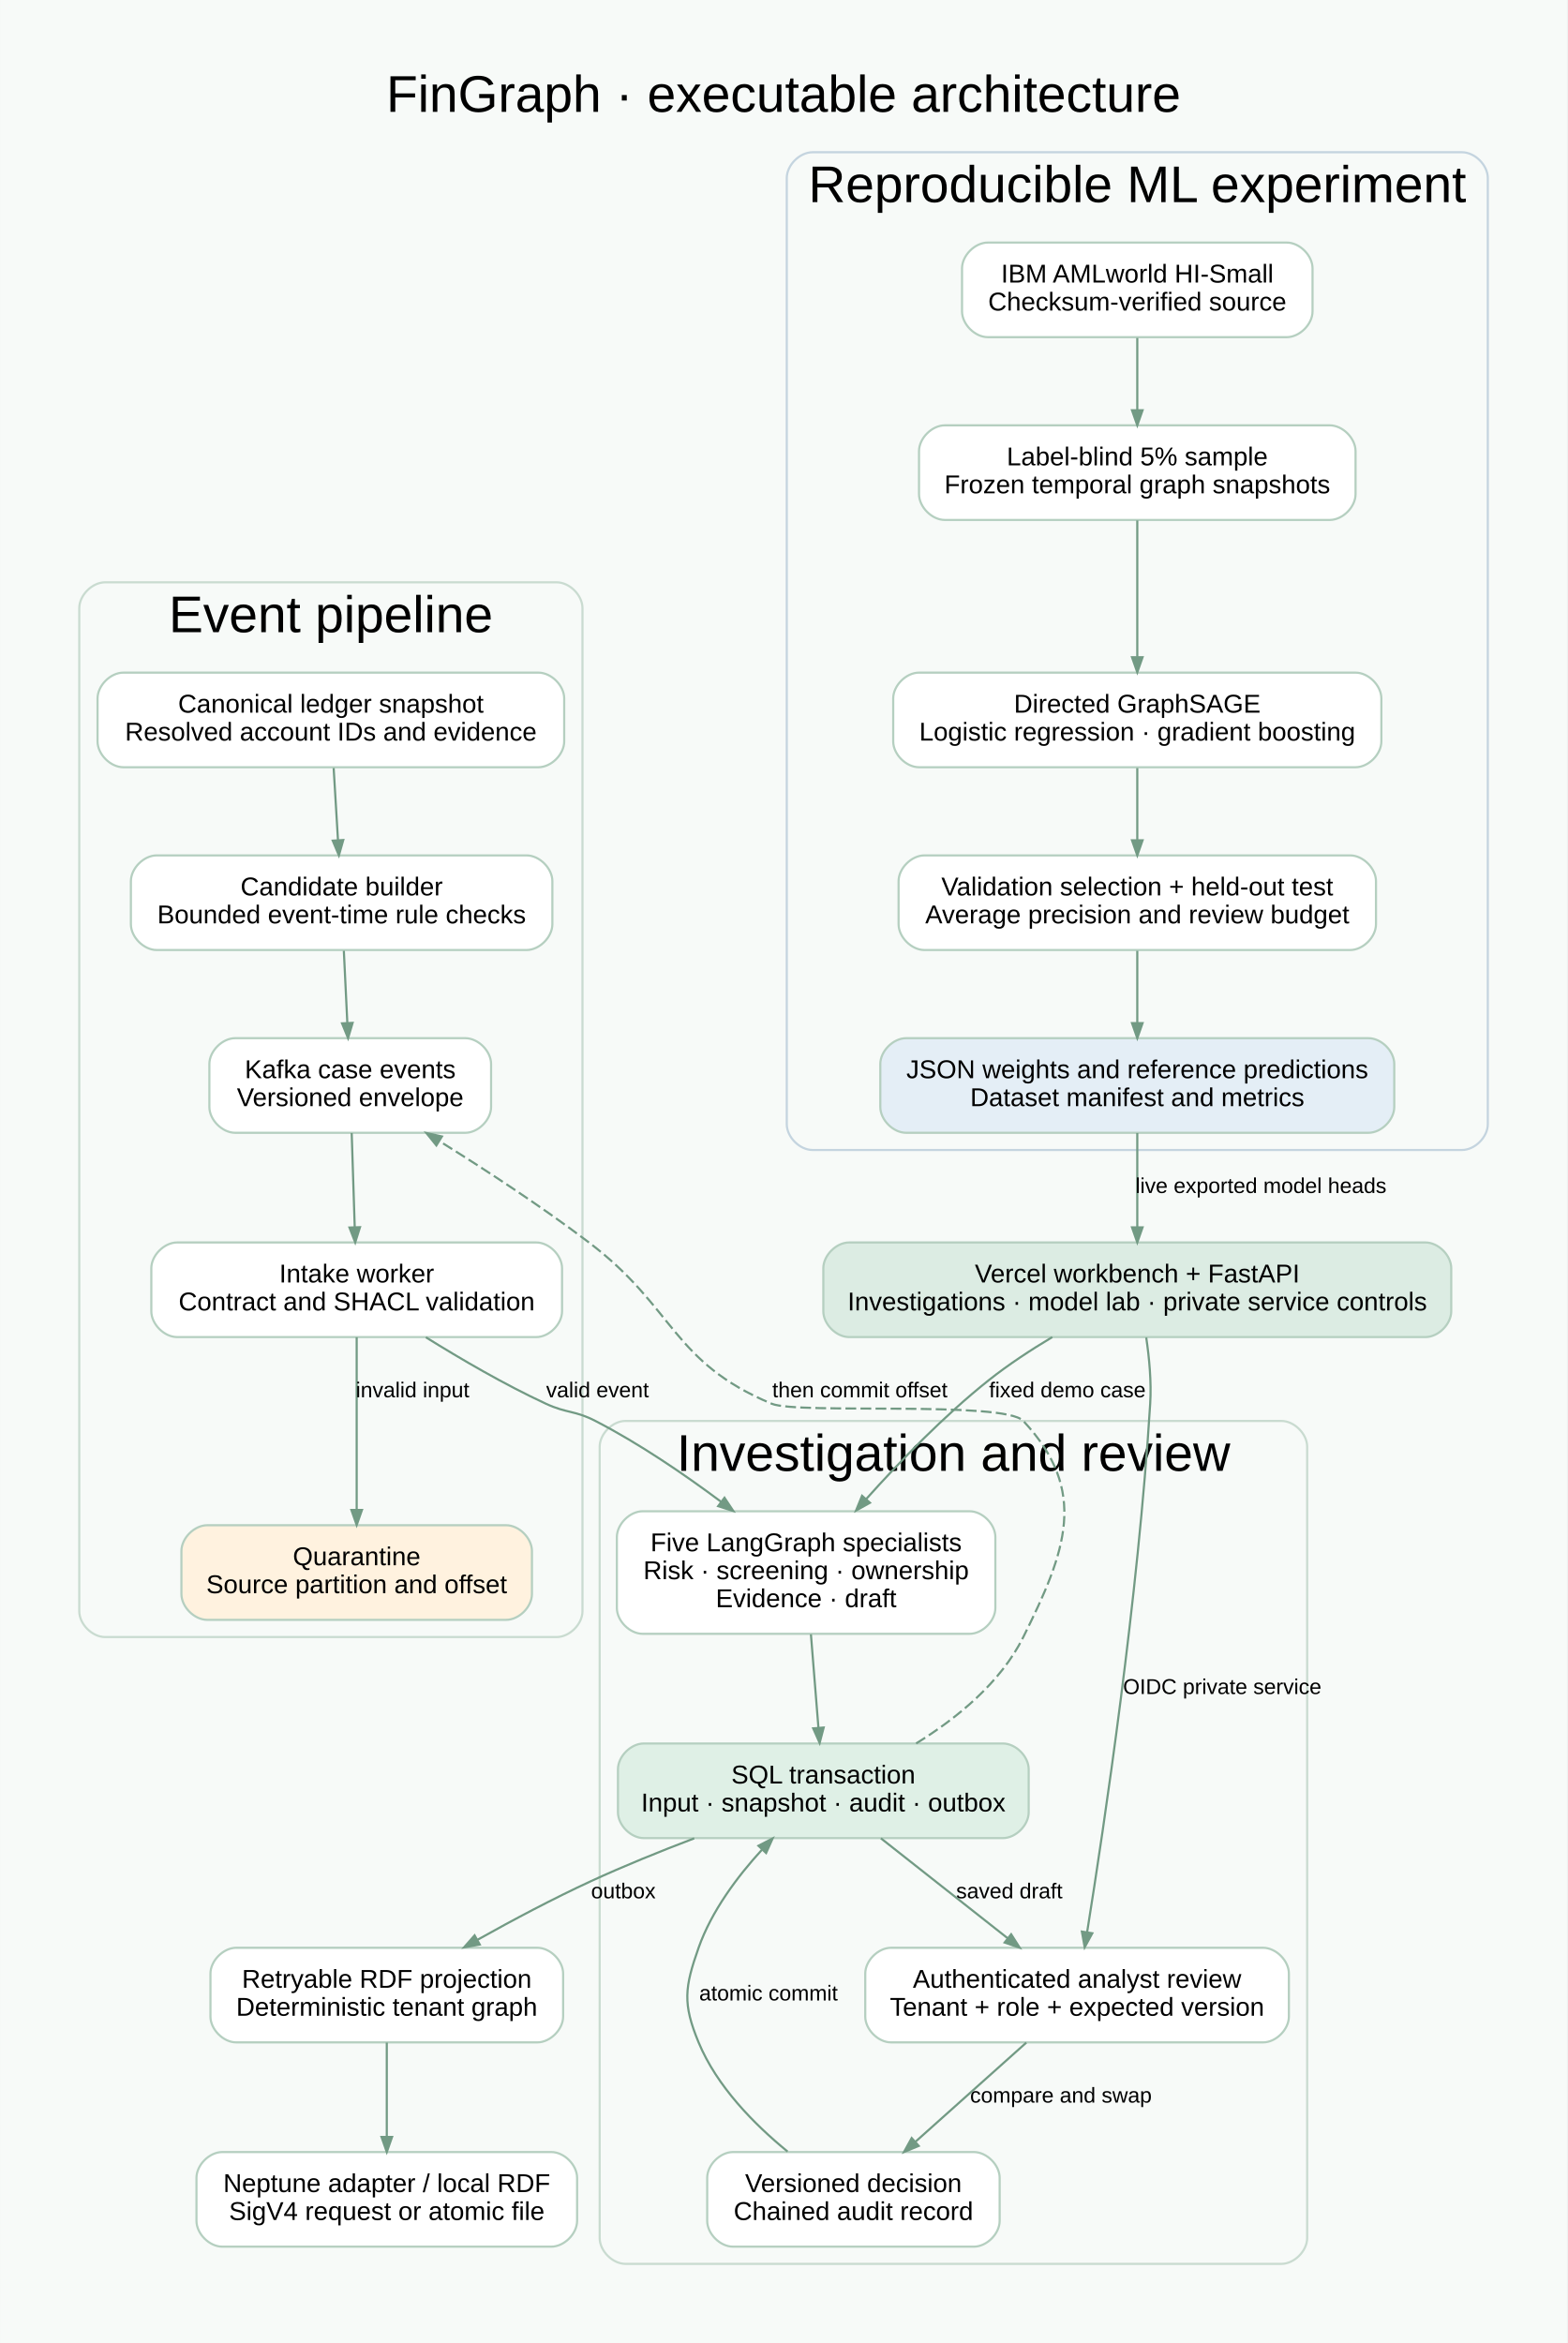
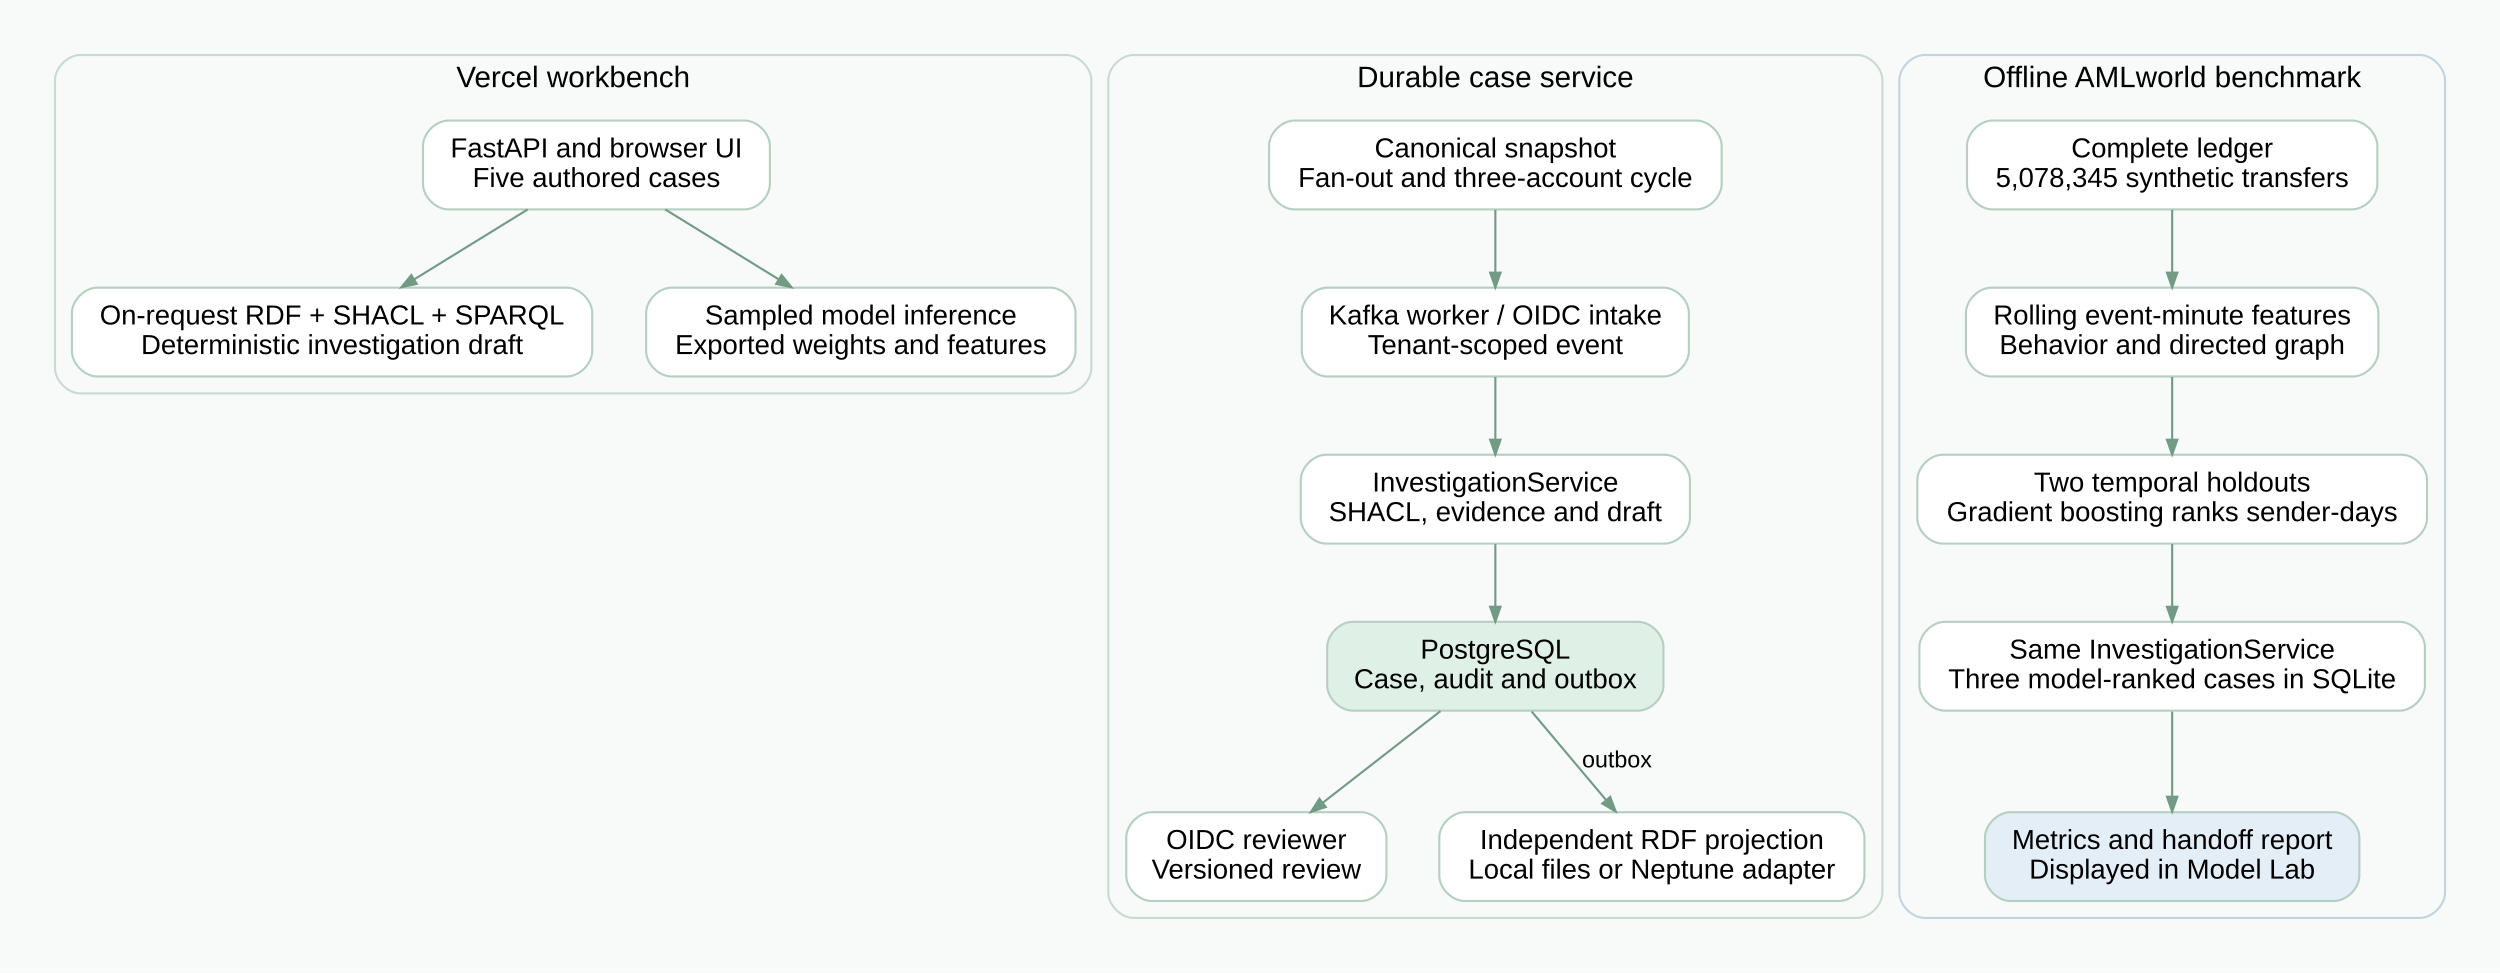
- <svg xmlns="http://www.w3.org/2000/svg" width="729pt" height="1090pt" viewBox="0.00 0.00 728.60 1089.60">
-   <g id="graph0" class="graph" transform="scale(1 1) rotate(0) translate(28.8 1060.8)">
-     <polygon fill="#f7faf8" stroke="transparent" points="-28.8,28.8 -28.8,-1060.8 699.8,-1060.8 699.8,28.8 -28.8,28.8" />
-     <text text-anchor="middle" x="335.5" y="-1008.8" font-family="Arial" font-size="24.00">FinGraph · executable architecture</text>
+ <svg xmlns="http://www.w3.org/2000/svg" width="1182pt" height="460pt" viewBox="0.00 0.00 1182.00 460.00">
+   <g id="graph0" class="graph" transform="scale(1 1) rotate(0) translate(18 442)">
+     <polygon fill="#f7faf8" stroke="transparent" points="-18,18 -18,-442 1164,-442 1164,18 -18,18" />
    <g id="clust1" class="cluster">
-       <path fill="#f7faf8" stroke="#c9dbd0" d="M20,-299.5C20,-299.5 230,-299.5 230,-299.5 236,-299.5 242,-305.5 242,-311.5 242,-311.5 242,-778 242,-778 242,-784 236,-790 230,-790 230,-790 20,-790 20,-790 14,-790 8,-784 8,-778 8,-778 8,-311.5 8,-311.5 8,-305.5 14,-299.5 20,-299.5" />
-       <text text-anchor="middle" x="125" y="-766.8" font-family="Arial" font-size="24.00">Event pipeline</text>
+       <path fill="#f7faf8" stroke="#c9dbd0" d="M20,-256C20,-256 486,-256 486,-256 492,-256 498,-262 498,-268 498,-268 498,-404 498,-404 498,-410 492,-416 486,-416 486,-416 20,-416 20,-416 14,-416 8,-410 8,-404 8,-404 8,-268 8,-268 8,-262 14,-256 20,-256" />
+       <text text-anchor="middle" x="253" y="-400.8" font-family="Arial" font-size="14.00">Vercel workbench</text>
    </g>
    <g id="clust2" class="cluster">
-       <path fill="#f7faf8" stroke="#c9dbd0" d="M262,-8C262,-8 567,-8 567,-8 573,-8 579,-14 579,-20 579,-20 579,-388 579,-388 579,-394 573,-400 567,-400 567,-400 262,-400 262,-400 256,-400 250,-394 250,-388 250,-388 250,-20 250,-20 250,-14 256,-8 262,-8" />
-       <text text-anchor="middle" x="414.5" y="-376.8" font-family="Arial" font-size="24.00">Investigation and review</text>
+       <path fill="#f7faf8" stroke="#c9dbd0" d="M518,-8C518,-8 860,-8 860,-8 866,-8 872,-14 872,-20 872,-20 872,-404 872,-404 872,-410 866,-416 860,-416 860,-416 518,-416 518,-416 512,-416 506,-410 506,-404 506,-404 506,-20 506,-20 506,-14 512,-8 518,-8" />
+       <text text-anchor="middle" x="689" y="-400.8" font-family="Arial" font-size="14.00">Durable case service</text>
    </g>
    <g id="clust3" class="cluster">
-       <path fill="#f7faf8" stroke="#c4d4df" d="M349,-526C349,-526 651,-526 651,-526 657,-526 663,-532 663,-538 663,-538 663,-978 663,-978 663,-984 657,-990 651,-990 651,-990 349,-990 349,-990 343,-990 337,-984 337,-978 337,-978 337,-538 337,-538 337,-532 343,-526 349,-526" />
-       <text text-anchor="middle" x="500" y="-966.8" font-family="Arial" font-size="24.00">Reproducible ML experiment</text>
+       <path fill="#f7faf8" stroke="#c4d4df" d="M892,-8C892,-8 1126,-8 1126,-8 1132,-8 1138,-14 1138,-20 1138,-20 1138,-404 1138,-404 1138,-410 1132,-416 1126,-416 1126,-416 892,-416 892,-416 886,-416 880,-410 880,-404 880,-404 880,-20 880,-20 880,-14 886,-8 892,-8" />
+       <text text-anchor="middle" x="1009" y="-400.8" font-family="Arial" font-size="14.00">Offline AMLworld benchmark</text>
    </g>
    <g id="node1" class="node">
-       <path fill="white" stroke="#b5cfc0" d="M221.5,-748C221.5,-748 28.5,-748 28.5,-748 22.5,-748 16.5,-742 16.5,-736 16.5,-736 16.5,-716 16.5,-716 16.5,-710 22.5,-704 28.5,-704 28.5,-704 221.5,-704 221.5,-704 227.5,-704 233.5,-710 233.5,-716 233.5,-716 233.5,-736 233.5,-736 233.5,-742 227.5,-748 221.5,-748" />
-       <text text-anchor="middle" x="125" y="-729.4" font-family="Arial" font-size="12.00">Canonical ledger snapshot</text>
-       <text text-anchor="middle" x="125" y="-716.4" font-family="Arial" font-size="12.00">Resolved account IDs and evidence</text>
+       <path fill="white" stroke="#b5cfc0" d="M334,-385C334,-385 194,-385 194,-385 188,-385 182,-379 182,-373 182,-373 182,-355 182,-355 182,-349 188,-343 194,-343 194,-343 334,-343 334,-343 340,-343 346,-349 346,-355 346,-355 346,-373 346,-373 346,-379 340,-385 334,-385" />
+       <text text-anchor="middle" x="264" y="-367.6" font-family="Arial" font-size="13.00">FastAPI and browser UI</text>
+       <text text-anchor="middle" x="264" y="-353.6" font-family="Arial" font-size="13.00">Five authored cases</text>
    </g>
    <g id="node2" class="node">
-       <path fill="white" stroke="#b5cfc0" d="M216,-663C216,-663 44,-663 44,-663 38,-663 32,-657 32,-651 32,-651 32,-631 32,-631 32,-625 38,-619 44,-619 44,-619 216,-619 216,-619 222,-619 228,-625 228,-631 228,-631 228,-651 228,-651 228,-657 222,-663 216,-663" />
-       <text text-anchor="middle" x="130" y="-644.4" font-family="Arial" font-size="12.00">Candidate builder</text>
-       <text text-anchor="middle" x="130" y="-631.4" font-family="Arial" font-size="12.00">Bounded event-time rule checks</text>
+       <path fill="white" stroke="#b5cfc0" d="M250,-306C250,-306 28,-306 28,-306 22,-306 16,-300 16,-294 16,-294 16,-276 16,-276 16,-270 22,-264 28,-264 28,-264 250,-264 250,-264 256,-264 262,-270 262,-276 262,-276 262,-294 262,-294 262,-300 256,-306 250,-306" />
+       <text text-anchor="middle" x="139" y="-288.6" font-family="Arial" font-size="13.00">On-request RDF + SHACL + SPARQL</text>
+       <text text-anchor="middle" x="139" y="-274.6" font-family="Arial" font-size="13.00">Deterministic investigation draft</text>
    </g>
    <g id="edge1" class="edge">
-       <path fill="none" stroke="#729a84" d="M126.29,-703.63C126.9,-693.48 127.64,-681.21 128.29,-670.31" />
-       <polygon fill="#729a84" stroke="#729a84" points="130.76,-670.15 128.73,-663.01 125.87,-669.85 130.76,-670.15" />
+       <path fill="none" stroke="#729a84" d="M231.48,-342.97C215.12,-332.89 195.16,-320.6 177.98,-310.01" />
+       <polygon fill="#729a84" stroke="#729a84" points="179.03,-307.78 171.79,-306.2 176.46,-311.95 179.03,-307.78" />
    </g>
    <g id="node3" class="node">
-       <path fill="white" stroke="#b5cfc0" d="M187.5,-578C187.5,-578 80.5,-578 80.5,-578 74.5,-578 68.5,-572 68.5,-566 68.5,-566 68.5,-546 68.5,-546 68.5,-540 74.5,-534 80.5,-534 80.5,-534 187.5,-534 187.5,-534 193.5,-534 199.5,-540 199.5,-546 199.5,-546 199.5,-566 199.5,-566 199.5,-572 193.5,-578 187.5,-578" />
-       <text text-anchor="middle" x="134" y="-559.4" font-family="Arial" font-size="12.00">Kafka case events</text>
-       <text text-anchor="middle" x="134" y="-546.4" font-family="Arial" font-size="12.00">Versioned envelope</text>
+       <path fill="white" stroke="#b5cfc0" d="M478.5,-306C478.5,-306 299.5,-306 299.5,-306 293.5,-306 287.5,-300 287.5,-294 287.5,-294 287.5,-276 287.5,-276 287.5,-270 293.5,-264 299.5,-264 299.5,-264 478.5,-264 478.5,-264 484.5,-264 490.5,-270 490.5,-276 490.5,-276 490.5,-294 490.5,-294 490.5,-300 484.5,-306 478.5,-306" />
+       <text text-anchor="middle" x="389" y="-288.6" font-family="Arial" font-size="13.00">Sampled model inference</text>
+       <text text-anchor="middle" x="389" y="-274.6" font-family="Arial" font-size="13.00">Exported weights and features</text>
    </g>
    <g id="edge2" class="edge">
-       <path fill="none" stroke="#729a84" d="M131.03,-618.63C131.52,-608.48 132.11,-596.21 132.64,-585.31" />
-       <polygon fill="#729a84" stroke="#729a84" points="135.1,-585.12 132.99,-578.01 130.2,-584.89 135.1,-585.12" />
+       <path fill="none" stroke="#729a84" d="M296.52,-342.97C312.88,-332.89 332.84,-320.6 350.02,-310.01" />
+       <polygon fill="#729a84" stroke="#729a84" points="351.54,-311.95 356.21,-306.2 348.97,-307.78 351.54,-311.95" />
    </g>
    <g id="node4" class="node">
-       <path fill="white" stroke="#b5cfc0" d="M220.5,-483C220.5,-483 53.5,-483 53.5,-483 47.5,-483 41.5,-477 41.5,-471 41.5,-471 41.5,-451 41.5,-451 41.5,-445 47.5,-439 53.5,-439 53.5,-439 220.5,-439 220.5,-439 226.5,-439 232.5,-445 232.5,-451 232.5,-451 232.5,-471 232.5,-471 232.5,-477 226.5,-483 220.5,-483" />
-       <text text-anchor="middle" x="137" y="-464.4" font-family="Arial" font-size="12.00">Intake worker</text>
-       <text text-anchor="middle" x="137" y="-451.4" font-family="Arial" font-size="12.00">Contract and SHACL validation</text>
+       <path fill="white" stroke="#b5cfc0" d="M784,-385C784,-385 594,-385 594,-385 588,-385 582,-379 582,-373 582,-373 582,-355 582,-355 582,-349 588,-343 594,-343 594,-343 784,-343 784,-343 790,-343 796,-349 796,-355 796,-355 796,-373 796,-373 796,-379 790,-385 784,-385" />
+       <text text-anchor="middle" x="689" y="-367.6" font-family="Arial" font-size="13.00">Canonical snapshot</text>
+       <text text-anchor="middle" x="689" y="-353.6" font-family="Arial" font-size="13.00">Fan-out and three-account cycle</text>
+     </g>
+     <g id="node5" class="node">
+       <path fill="white" stroke="#b5cfc0" d="M768.5,-306C768.5,-306 609.5,-306 609.5,-306 603.5,-306 597.5,-300 597.5,-294 597.5,-294 597.5,-276 597.5,-276 597.5,-270 603.5,-264 609.5,-264 609.5,-264 768.5,-264 768.5,-264 774.5,-264 780.5,-270 780.5,-276 780.5,-276 780.5,-294 780.5,-294 780.5,-300 774.5,-306 768.5,-306" />
+       <text text-anchor="middle" x="689" y="-288.6" font-family="Arial" font-size="13.00">Kafka worker / OIDC intake</text>
+       <text text-anchor="middle" x="689" y="-274.6" font-family="Arial" font-size="13.00">Tenant-scoped event</text>
    </g>
    <g id="edge3" class="edge">
-       <path fill="none" stroke="#729a84" d="M134.68,-533.9C135.1,-520.94 135.64,-504.18 136.09,-490.1" />
-       <polygon fill="#729a84" stroke="#729a84" points="138.54,-490.1 136.32,-483.02 133.65,-489.94 138.54,-490.1" />
+       <path fill="none" stroke="#729a84" d="M689,-342.77C689,-333.75 689,-322.99 689,-313.28" />
+       <polygon fill="#729a84" stroke="#729a84" points="691.45,-313.1 689,-306.1 686.55,-313.1 691.45,-313.1" />
    </g>
-     <g id="node5" class="node">
-       <path fill="#fff2df" stroke="#b5cfc0" d="M206.5,-351.5C206.5,-351.5 67.5,-351.5 67.5,-351.5 61.5,-351.5 55.5,-345.5 55.5,-339.5 55.5,-339.5 55.5,-319.5 55.5,-319.5 55.5,-313.5 61.5,-307.5 67.5,-307.5 67.5,-307.5 206.5,-307.5 206.5,-307.5 212.5,-307.5 218.5,-313.5 218.5,-319.5 218.5,-319.5 218.5,-339.5 218.5,-339.5 218.5,-345.5 212.5,-351.5 206.5,-351.5" />
-       <text text-anchor="middle" x="137" y="-332.9" font-family="Arial" font-size="12.00">Quarantine</text>
-       <text text-anchor="middle" x="137" y="-319.9" font-family="Arial" font-size="12.00">Source partition and offset</text>
+     <g id="node6" class="node">
+       <path fill="white" stroke="#b5cfc0" d="M769,-227C769,-227 609,-227 609,-227 603,-227 597,-221 597,-215 597,-215 597,-197 597,-197 597,-191 603,-185 609,-185 609,-185 769,-185 769,-185 775,-185 781,-191 781,-197 781,-197 781,-215 781,-215 781,-221 775,-227 769,-227" />
+       <text text-anchor="middle" x="689" y="-209.6" font-family="Arial" font-size="13.00">InvestigationService</text>
+       <text text-anchor="middle" x="689" y="-195.6" font-family="Arial" font-size="13.00">SHACL, evidence and draft</text>
    </g>
    <g id="edge4" class="edge">
-       <path fill="none" stroke="#729a84" d="M137,-438.91C137,-417.08 137,-382.87 137,-358.73" />
-       <polygon fill="#729a84" stroke="#729a84" points="139.45,-358.59 137,-351.59 134.55,-358.59 139.45,-358.59" />
-       <text text-anchor="middle" x="163" y="-411" font-family="Arial" font-size="10.00">invalid input</text>
+       <path fill="none" stroke="#729a84" d="M689,-263.77C689,-254.75 689,-243.99 689,-234.28" />
+       <polygon fill="#729a84" stroke="#729a84" points="691.45,-234.1 689,-227.1 686.55,-234.1 691.45,-234.1" />
    </g>
-     <g id="node6" class="node">
-       <path fill="white" stroke="#b5cfc0" d="M422,-358C422,-358 270,-358 270,-358 264,-358 258,-352 258,-346 258,-346 258,-313 258,-313 258,-307 264,-301 270,-301 270,-301 422,-301 422,-301 428,-301 434,-307 434,-313 434,-313 434,-346 434,-346 434,-352 428,-358 422,-358" />
-       <text text-anchor="middle" x="346" y="-339.4" font-family="Arial" font-size="12.00">Five LangGraph specialists</text>
-       <text text-anchor="middle" x="346" y="-326.4" font-family="Arial" font-size="12.00">Risk · screening · ownership</text>
-       <text text-anchor="middle" x="346" y="-313.4" font-family="Arial" font-size="12.00">Evidence · draft</text>
+     <g id="node7" class="node">
+       <path fill="#dff0e6" stroke="#b5cfc0" d="M756.5,-148C756.5,-148 621.5,-148 621.5,-148 615.5,-148 609.5,-142 609.5,-136 609.5,-136 609.5,-118 609.5,-118 609.5,-112 615.5,-106 621.5,-106 621.5,-106 756.5,-106 756.5,-106 762.5,-106 768.5,-112 768.5,-118 768.5,-118 768.5,-136 768.5,-136 768.5,-142 762.5,-148 756.5,-148" />
+       <text text-anchor="middle" x="689" y="-130.6" font-family="Arial" font-size="13.00">PostgreSQL</text>
+       <text text-anchor="middle" x="689" y="-116.6" font-family="Arial" font-size="13.00">Case, audit and outbox</text>
+     </g>
+     <g id="edge5" class="edge">
+       <path fill="none" stroke="#729a84" d="M689,-184.77C689,-175.75 689,-164.99 689,-155.28" />
+       <polygon fill="#729a84" stroke="#729a84" points="691.45,-155.1 689,-148.1 686.55,-155.1 691.45,-155.1" />
+     </g>
+     <g id="node8" class="node">
+       <path fill="white" stroke="#b5cfc0" d="M625.5,-58C625.5,-58 526.5,-58 526.5,-58 520.5,-58 514.5,-52 514.5,-46 514.5,-46 514.5,-28 514.5,-28 514.5,-22 520.5,-16 526.5,-16 526.5,-16 625.5,-16 625.5,-16 631.5,-16 637.5,-22 637.5,-28 637.5,-28 637.5,-46 637.5,-46 637.5,-52 631.5,-58 625.5,-58" />
+       <text text-anchor="middle" x="576" y="-40.6" font-family="Arial" font-size="13.00">OIDC reviewer</text>
+       <text text-anchor="middle" x="576" y="-26.6" font-family="Arial" font-size="13.00">Versioned review</text>
+     </g>
+     <g id="edge6" class="edge">
+       <path fill="none" stroke="#729a84" d="M663.08,-105.81C646.57,-92.95 625.07,-76.22 607.57,-62.59" />
+       <polygon fill="#729a84" stroke="#729a84" points="608.83,-60.46 601.8,-58.1 605.82,-64.33 608.83,-60.46" />
+     </g>
+     <g id="node9" class="node">
+       <path fill="white" stroke="#b5cfc0" d="M851.5,-58C851.5,-58 674.5,-58 674.5,-58 668.5,-58 662.5,-52 662.5,-46 662.5,-46 662.5,-28 662.5,-28 662.5,-22 668.5,-16 674.5,-16 674.5,-16 851.5,-16 851.5,-16 857.5,-16 863.5,-22 863.5,-28 863.5,-28 863.5,-46 863.5,-46 863.5,-52 857.5,-58 851.5,-58" />
+       <text text-anchor="middle" x="763" y="-40.6" font-family="Arial" font-size="13.00">Independent RDF projection</text>
+       <text text-anchor="middle" x="763" y="-26.6" font-family="Arial" font-size="13.00">Local files or Neptune adapter</text>
+     </g>
+     <g id="edge7" class="edge">
+       <path fill="none" stroke="#729a84" d="M706.16,-105.59C716.62,-93.15 730.09,-77.14 741.29,-63.82" />
+       <polygon fill="#729a84" stroke="#729a84" points="743.3,-65.23 745.93,-58.3 739.55,-62.08 743.3,-65.23" />
+       <text text-anchor="middle" x="746.5" y="-79.2" font-family="Arial" font-size="11.00">outbox</text>
+     </g>
+     <g id="node10" class="node">
+       <path fill="white" stroke="#b5cfc0" d="M1094,-385C1094,-385 924,-385 924,-385 918,-385 912,-379 912,-373 912,-373 912,-355 912,-355 912,-349 918,-343 924,-343 924,-343 1094,-343 1094,-343 1100,-343 1106,-349 1106,-355 1106,-355 1106,-373 1106,-373 1106,-379 1100,-385 1094,-385" />
+       <text text-anchor="middle" x="1009" y="-367.6" font-family="Arial" font-size="13.00">Complete ledger</text>
+       <text text-anchor="middle" x="1009" y="-353.6" font-family="Arial" font-size="13.00">5,078,345 synthetic transfers</text>
+     </g>
+     <g id="node11" class="node">
+       <path fill="white" stroke="#b5cfc0" d="M1094.5,-306C1094.5,-306 923.5,-306 923.5,-306 917.5,-306 911.5,-300 911.5,-294 911.5,-294 911.5,-276 911.5,-276 911.5,-270 917.5,-264 923.5,-264 923.5,-264 1094.5,-264 1094.5,-264 1100.5,-264 1106.5,-270 1106.5,-276 1106.5,-276 1106.5,-294 1106.5,-294 1106.5,-300 1100.5,-306 1094.5,-306" />
+       <text text-anchor="middle" x="1009" y="-288.6" font-family="Arial" font-size="13.00">Rolling event-minute features</text>
+       <text text-anchor="middle" x="1009" y="-274.6" font-family="Arial" font-size="13.00">Behavior and directed graph</text>
+     </g>
+     <g id="edge8" class="edge">
+       <path fill="none" stroke="#729a84" d="M1009,-342.77C1009,-333.75 1009,-322.99 1009,-313.28" />
+       <polygon fill="#729a84" stroke="#729a84" points="1011.45,-313.1 1009,-306.1 1006.55,-313.1 1011.45,-313.1" />
+     </g>
+     <g id="node12" class="node">
+       <path fill="white" stroke="#b5cfc0" d="M1117.5,-227C1117.5,-227 900.5,-227 900.5,-227 894.5,-227 888.5,-221 888.5,-215 888.5,-215 888.5,-197 888.5,-197 888.5,-191 894.5,-185 900.5,-185 900.5,-185 1117.5,-185 1117.5,-185 1123.5,-185 1129.5,-191 1129.5,-197 1129.5,-197 1129.5,-215 1129.5,-215 1129.5,-221 1123.5,-227 1117.5,-227" />
+       <text text-anchor="middle" x="1009" y="-209.6" font-family="Arial" font-size="13.00">Two temporal holdouts</text>
+       <text text-anchor="middle" x="1009" y="-195.6" font-family="Arial" font-size="13.00">Gradient boosting ranks sender-days</text>
    </g>
    <g id="edge9" class="edge">
-       <path fill="none" stroke="#729a84" d="M169.17,-438.9C185.48,-428.75 205.84,-416.88 225,-408 234.82,-403.45 238.38,-404.96 248,-400 268.32,-389.53 289.21,-375.28 306.45,-362.41" />
-       <polygon fill="#729a84" stroke="#729a84" points="308.04,-364.28 312.15,-358.11 305.09,-360.37 308.04,-364.28" />
-       <text text-anchor="middle" x="249" y="-411" font-family="Arial" font-size="10.00">valid event</text>
+       <path fill="none" stroke="#729a84" d="M1009,-263.77C1009,-254.75 1009,-243.99 1009,-234.28" />
+       <polygon fill="#729a84" stroke="#729a84" points="1011.45,-234.1 1009,-227.1 1006.55,-234.1 1011.45,-234.1" />
    </g>
-     <g id="node7" class="node">
-       <path fill="#dff0e6" stroke="#b5cfc0" d="M437.5,-250C437.5,-250 270.5,-250 270.5,-250 264.5,-250 258.5,-244 258.5,-238 258.5,-238 258.5,-218 258.5,-218 258.5,-212 264.5,-206 270.5,-206 270.5,-206 437.5,-206 437.5,-206 443.5,-206 449.5,-212 449.5,-218 449.5,-218 449.5,-238 449.5,-238 449.5,-244 443.5,-250 437.5,-250" />
-       <text text-anchor="middle" x="354" y="-231.4" font-family="Arial" font-size="12.00">SQL transaction</text>
-       <text text-anchor="middle" x="354" y="-218.4" font-family="Arial" font-size="12.00">Input · snapshot · audit · outbox</text>
-     </g>
-     <g id="edge5" class="edge">
-       <path fill="none" stroke="#729a84" d="M348.23,-300.78C349.31,-287.3 350.62,-271.1 351.71,-257.51" />
-       <polygon fill="#729a84" stroke="#729a84" points="354.17,-257.43 352.29,-250.26 349.29,-257.04 354.17,-257.43" />
+     <g id="node13" class="node">
+       <path fill="white" stroke="#b5cfc0" d="M1116.5,-148C1116.5,-148 901.5,-148 901.5,-148 895.5,-148 889.5,-142 889.5,-136 889.5,-136 889.5,-118 889.5,-118 889.5,-112 895.5,-106 901.5,-106 901.5,-106 1116.5,-106 1116.5,-106 1122.5,-106 1128.5,-112 1128.5,-118 1128.5,-118 1128.5,-136 1128.5,-136 1128.5,-142 1122.5,-148 1116.5,-148" />
+       <text text-anchor="middle" x="1009" y="-130.6" font-family="Arial" font-size="13.00">Same InvestigationService</text>
+       <text text-anchor="middle" x="1009" y="-116.6" font-family="Arial" font-size="13.00">Three model-ranked cases in SQLite</text>
    </g>
    <g id="edge10" class="edge">
-       <path fill="none" stroke="#729a84" stroke-dasharray="5,2" d="M397.15,-250.01C416.12,-261.72 436.45,-278.27 447,-299.5 466.87,-339.5 477.49,-367.36 447,-400 438.11,-409.52 342.02,-402.98 330,-408 283.51,-427.42 285.13,-452.54 245,-483 222.85,-499.81 196.83,-516.82 175.55,-530.08" />
-       <polygon fill="#729a84" stroke="#729a84" points="174.06,-528.13 169.4,-533.9 176.64,-532.29 174.06,-528.13" />
-       <text text-anchor="middle" x="371" y="-411" font-family="Arial" font-size="10.00">then commit offset</text>
+       <path fill="none" stroke="#729a84" d="M1009,-184.77C1009,-175.75 1009,-164.99 1009,-155.28" />
+       <polygon fill="#729a84" stroke="#729a84" points="1011.45,-155.1 1009,-148.1 1006.55,-155.1 1011.45,-155.1" />
    </g>
-     <g id="node8" class="node">
-       <path fill="white" stroke="#b5cfc0" d="M558.5,-155C558.5,-155 385.5,-155 385.5,-155 379.5,-155 373.5,-149 373.5,-143 373.5,-143 373.5,-123 373.5,-123 373.5,-117 379.5,-111 385.5,-111 385.5,-111 558.5,-111 558.5,-111 564.5,-111 570.5,-117 570.5,-123 570.5,-123 570.5,-143 570.5,-143 570.5,-149 564.5,-155 558.5,-155" />
-       <text text-anchor="middle" x="472" y="-136.4" font-family="Arial" font-size="12.00">Authenticated analyst review</text>
-       <text text-anchor="middle" x="472" y="-123.4" font-family="Arial" font-size="12.00">Tenant + role + expected version</text>
-     </g>
-     <g id="edge6" class="edge">
-       <path fill="none" stroke="#729a84" d="M380.78,-205.9C398.28,-192.1 421.23,-174.01 439.74,-159.42" />
-       <polygon fill="#729a84" stroke="#729a84" points="441.35,-161.28 445.33,-155.02 438.32,-157.43 441.35,-161.28" />
-       <text text-anchor="middle" x="440.5" y="-178" font-family="Arial" font-size="10.00">saved draft</text>
-     </g>
-     <g id="node10" class="node">
-       <path fill="white" stroke="#b5cfc0" d="M221,-155C221,-155 81,-155 81,-155 75,-155 69,-149 69,-143 69,-143 69,-123 69,-123 69,-117 75,-111 81,-111 81,-111 221,-111 221,-111 227,-111 233,-117 233,-123 233,-123 233,-143 233,-143 233,-149 227,-155 221,-155" />
-       <text text-anchor="middle" x="151" y="-136.4" font-family="Arial" font-size="12.00">Retryable RDF projection</text>
-       <text text-anchor="middle" x="151" y="-123.4" font-family="Arial" font-size="12.00">Deterministic tenant graph</text>
+     <g id="node14" class="node">
+       <path fill="#e4eef6" stroke="#b5cfc0" d="M1085.5,-58C1085.5,-58 932.5,-58 932.5,-58 926.5,-58 920.5,-52 920.5,-46 920.5,-46 920.5,-28 920.5,-28 920.5,-22 926.5,-16 932.5,-16 932.5,-16 1085.5,-16 1085.5,-16 1091.5,-16 1097.5,-22 1097.5,-28 1097.5,-28 1097.5,-46 1097.5,-46 1097.5,-52 1091.5,-58 1085.5,-58" />
+       <text text-anchor="middle" x="1009" y="-40.6" font-family="Arial" font-size="13.00">Metrics and handoff report</text>
+       <text text-anchor="middle" x="1009" y="-26.6" font-family="Arial" font-size="13.00">Displayed in Model Lab</text>
    </g>
    <g id="edge11" class="edge">
-       <path fill="none" stroke="#729a84" d="M293.97,-205.89C278.19,-199.89 261.3,-193.05 246,-186 228.36,-177.87 209.49,-167.84 193.26,-158.76" />
-       <polygon fill="#729a84" stroke="#729a84" points="194.24,-156.5 186.94,-155.2 191.83,-160.77 194.24,-156.5" />
-       <text text-anchor="middle" x="261" y="-178" font-family="Arial" font-size="10.00">outbox</text>
-     </g>
-     <g id="node9" class="node">
-       <path fill="white" stroke="#b5cfc0" d="M424,-60C424,-60 312,-60 312,-60 306,-60 300,-54 300,-48 300,-48 300,-28 300,-28 300,-22 306,-16 312,-16 312,-16 424,-16 424,-16 430,-16 436,-22 436,-28 436,-28 436,-48 436,-48 436,-54 430,-60 424,-60" />
-       <text text-anchor="middle" x="368" y="-41.4" font-family="Arial" font-size="12.00">Versioned decision</text>
-       <text text-anchor="middle" x="368" y="-28.4" font-family="Arial" font-size="12.00">Chained audit record</text>
-     </g>
-     <g id="edge7" class="edge">
-       <path fill="none" stroke="#729a84" d="M448.4,-110.9C433.11,-97.22 413.09,-79.32 396.85,-64.8" />
-       <polygon fill="#729a84" stroke="#729a84" points="398.36,-62.86 391.51,-60.02 395.09,-66.51 398.36,-62.86" />
-       <text text-anchor="middle" x="464.5" y="-83" font-family="Arial" font-size="10.00">compare and swap</text>
-     </g>
-     <g id="edge8" class="edge">
-       <path fill="none" stroke="#729a84" d="M337.38,-60.23C321.82,-72.94 304.46,-90.58 296,-111 288.52,-129.07 289.5,-136.56 296,-155 302.03,-172.09 314.01,-188.1 325.53,-200.67" />
-       <polygon fill="#729a84" stroke="#729a84" points="323.83,-202.44 330.42,-205.84 327.39,-199.07 323.83,-202.44" />
-       <text text-anchor="middle" x="328.5" y="-130.5" font-family="Arial" font-size="10.00">atomic commit</text>
-     </g>
-     <g id="node11" class="node">
-       <path fill="white" stroke="#b5cfc0" d="M227.5,-60C227.5,-60 74.5,-60 74.5,-60 68.5,-60 62.5,-54 62.5,-48 62.5,-48 62.5,-28 62.5,-28 62.5,-22 68.5,-16 74.5,-16 74.5,-16 227.5,-16 227.5,-16 233.5,-16 239.5,-22 239.5,-28 239.5,-28 239.5,-48 239.5,-48 239.5,-54 233.5,-60 227.5,-60" />
-       <text text-anchor="middle" x="151" y="-41.4" font-family="Arial" font-size="12.00">Neptune adapter / local RDF</text>
-       <text text-anchor="middle" x="151" y="-28.4" font-family="Arial" font-size="12.00">SigV4 request or atomic file</text>
-     </g>
-     <g id="edge12" class="edge">
-       <path fill="none" stroke="#729a84" d="M151,-110.9C151,-97.94 151,-81.18 151,-67.1" />
-       <polygon fill="#729a84" stroke="#729a84" points="153.45,-67.02 151,-60.02 148.55,-67.02 153.45,-67.02" />
-     </g>
-     <g id="node12" class="node">
-       <path fill="white" stroke="#b5cfc0" d="M569.5,-948C569.5,-948 430.5,-948 430.5,-948 424.5,-948 418.5,-942 418.5,-936 418.5,-936 418.5,-916 418.5,-916 418.5,-910 424.5,-904 430.5,-904 430.5,-904 569.5,-904 569.5,-904 575.5,-904 581.5,-910 581.5,-916 581.5,-916 581.5,-936 581.5,-936 581.5,-942 575.5,-948 569.5,-948" />
-       <text text-anchor="middle" x="500" y="-929.4" font-family="Arial" font-size="12.00">IBM AMLworld HI-Small</text>
-       <text text-anchor="middle" x="500" y="-916.4" font-family="Arial" font-size="12.00">Checksum-verified source</text>
-     </g>
-     <g id="node13" class="node">
-       <path fill="white" stroke="#b5cfc0" d="M589.5,-863C589.5,-863 410.5,-863 410.5,-863 404.5,-863 398.5,-857 398.5,-851 398.5,-851 398.5,-831 398.5,-831 398.5,-825 404.5,-819 410.5,-819 410.5,-819 589.5,-819 589.5,-819 595.5,-819 601.5,-825 601.5,-831 601.5,-831 601.5,-851 601.5,-851 601.5,-857 595.5,-863 589.5,-863" />
-       <text text-anchor="middle" x="500" y="-844.4" font-family="Arial" font-size="12.00">Label-blind 5% sample</text>
-       <text text-anchor="middle" x="500" y="-831.4" font-family="Arial" font-size="12.00">Frozen temporal graph snapshots</text>
-     </g>
-     <g id="edge13" class="edge">
-       <path fill="none" stroke="#729a84" d="M500,-903.63C500,-893.48 500,-881.21 500,-870.31" />
-       <polygon fill="#729a84" stroke="#729a84" points="502.45,-870.01 500,-863.01 497.55,-870.01 502.45,-870.01" />
-     </g>
-     <g id="node14" class="node">
-       <path fill="white" stroke="#b5cfc0" d="M601.5,-748C601.5,-748 398.5,-748 398.5,-748 392.5,-748 386.5,-742 386.5,-736 386.5,-736 386.5,-716 386.5,-716 386.5,-710 392.5,-704 398.5,-704 398.5,-704 601.5,-704 601.5,-704 607.5,-704 613.5,-710 613.5,-716 613.5,-716 613.5,-736 613.5,-736 613.5,-742 607.5,-748 601.5,-748" />
-       <text text-anchor="middle" x="500" y="-729.4" font-family="Arial" font-size="12.00">Directed GraphSAGE</text>
-       <text text-anchor="middle" x="500" y="-716.4" font-family="Arial" font-size="12.00">Logistic regression · gradient boosting</text>
-     </g>
-     <g id="edge14" class="edge">
-       <path fill="none" stroke="#729a84" d="M500,-818.75C500,-800.83 500,-775.05 500,-755.37" />
-       <polygon fill="#729a84" stroke="#729a84" points="502.45,-755.16 500,-748.16 497.55,-755.16 502.45,-755.16" />
-     </g>
-     <g id="node15" class="node">
-       <path fill="white" stroke="#b5cfc0" d="M599,-663C599,-663 401,-663 401,-663 395,-663 389,-657 389,-651 389,-651 389,-631 389,-631 389,-625 395,-619 401,-619 401,-619 599,-619 599,-619 605,-619 611,-625 611,-631 611,-631 611,-651 611,-651 611,-657 605,-663 599,-663" />
-       <text text-anchor="middle" x="500" y="-644.4" font-family="Arial" font-size="12.00">Validation selection + held-out test</text>
-       <text text-anchor="middle" x="500" y="-631.4" font-family="Arial" font-size="12.00">Average precision and review budget</text>
-     </g>
-     <g id="edge15" class="edge">
-       <path fill="none" stroke="#729a84" d="M500,-703.63C500,-693.48 500,-681.21 500,-670.31" />
-       <polygon fill="#729a84" stroke="#729a84" points="502.45,-670.01 500,-663.01 497.55,-670.01 502.45,-670.01" />
-     </g>
-     <g id="node16" class="node">
-       <path fill="#e4eef6" stroke="#b5cfc0" d="M607.5,-578C607.5,-578 392.5,-578 392.5,-578 386.5,-578 380.5,-572 380.5,-566 380.5,-566 380.5,-546 380.5,-546 380.5,-540 386.5,-534 392.5,-534 392.5,-534 607.5,-534 607.5,-534 613.5,-534 619.5,-540 619.5,-546 619.5,-546 619.5,-566 619.5,-566 619.5,-572 613.5,-578 607.5,-578" />
-       <text text-anchor="middle" x="500" y="-559.4" font-family="Arial" font-size="12.00">JSON weights and reference predictions</text>
-       <text text-anchor="middle" x="500" y="-546.4" font-family="Arial" font-size="12.00">Dataset manifest and metrics</text>
-     </g>
-     <g id="edge16" class="edge">
-       <path fill="none" stroke="#729a84" d="M500,-618.63C500,-608.48 500,-596.21 500,-585.31" />
-       <polygon fill="#729a84" stroke="#729a84" points="502.45,-585.01 500,-578.01 497.55,-585.01 502.45,-585.01" />
-     </g>
-     <g id="node17" class="node">
-       <path fill="#dcece3" stroke="#b5cfc0" d="M634,-483C634,-483 366,-483 366,-483 360,-483 354,-477 354,-471 354,-471 354,-451 354,-451 354,-445 360,-439 366,-439 366,-439 634,-439 634,-439 640,-439 646,-445 646,-451 646,-451 646,-471 646,-471 646,-477 640,-483 634,-483" />
-       <text text-anchor="middle" x="500" y="-464.4" font-family="Arial" font-size="12.00">Vercel workbench + FastAPI</text>
-       <text text-anchor="middle" x="500" y="-451.4" font-family="Arial" font-size="12.00">Investigations · model lab · private service controls</text>
-     </g>
-     <g id="edge18" class="edge">
-       <path fill="none" stroke="#729a84" d="M500,-533.9C500,-520.94 500,-504.18 500,-490.1" />
-       <polygon fill="#729a84" stroke="#729a84" points="502.45,-490.02 500,-483.02 497.55,-490.02 502.45,-490.02" />
-       <text text-anchor="middle" x="557.5" y="-506" font-family="Arial" font-size="10.00">live exported model heads</text>
-     </g>
-     <g id="edge17" class="edge">
-       <path fill="none" stroke="#729a84" d="M460.47,-438.99C450.5,-433.03 440.06,-426.19 431,-419 410.28,-402.56 389.67,-381.25 373.93,-363.66" />
-       <polygon fill="#729a84" stroke="#729a84" points="375.68,-361.94 369.21,-358.33 372.01,-365.19 375.68,-361.94" />
-       <text text-anchor="middle" x="467.5" y="-411" font-family="Arial" font-size="10.00">fixed demo case</text>
-     </g>
-     <g id="edge19" class="edge">
-       <path fill="none" stroke="#729a84" d="M504.16,-438.79C505.56,-429.38 506.63,-418.16 506,-408 500.43,-317.9 484.65,-212.07 476.7,-162.43" />
-       <polygon fill="#729a84" stroke="#729a84" points="479.08,-161.75 475.54,-155.23 474.24,-162.53 479.08,-161.75" />
-       <text text-anchor="middle" x="539.5" y="-273" font-family="Arial" font-size="10.00">OIDC private service</text>
+       <path fill="none" stroke="#729a84" d="M1009,-105.59C1009,-93.71 1009,-78.56 1009,-65.62" />
+       <polygon fill="#729a84" stroke="#729a84" points="1011.45,-65.3 1009,-58.3 1006.55,-65.3 1011.45,-65.3" />
    </g>
  </g>
</svg>
